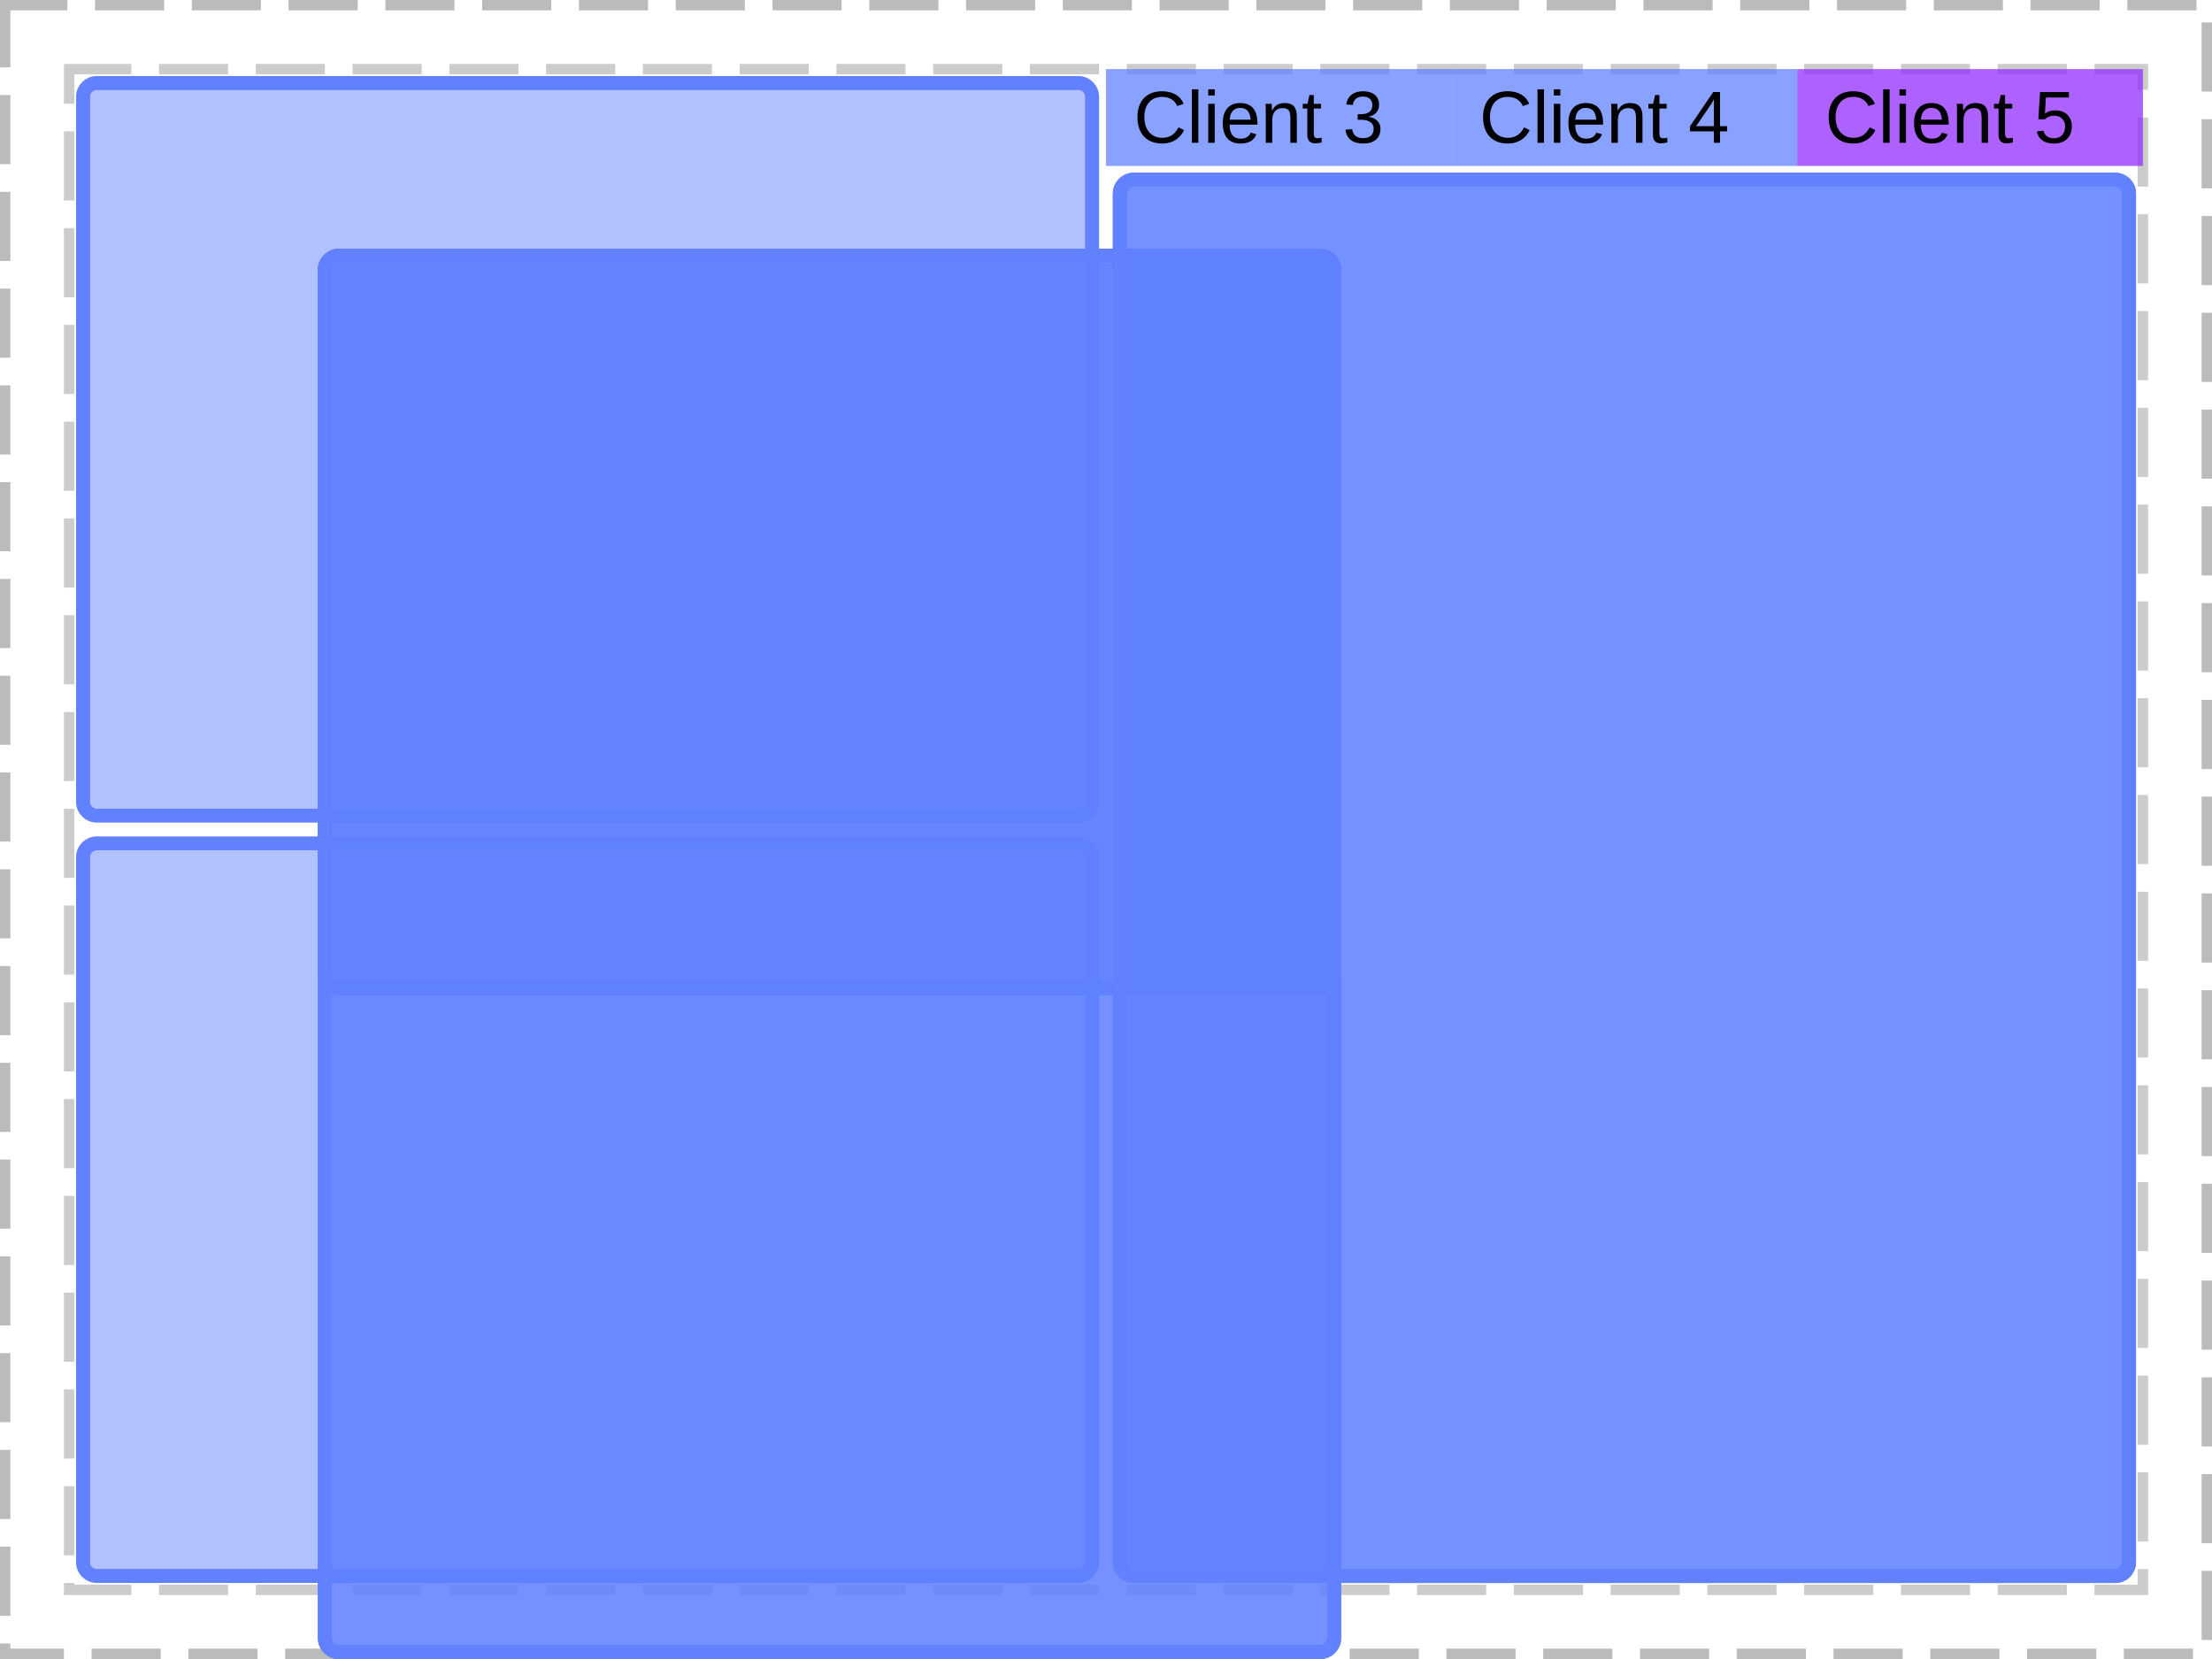
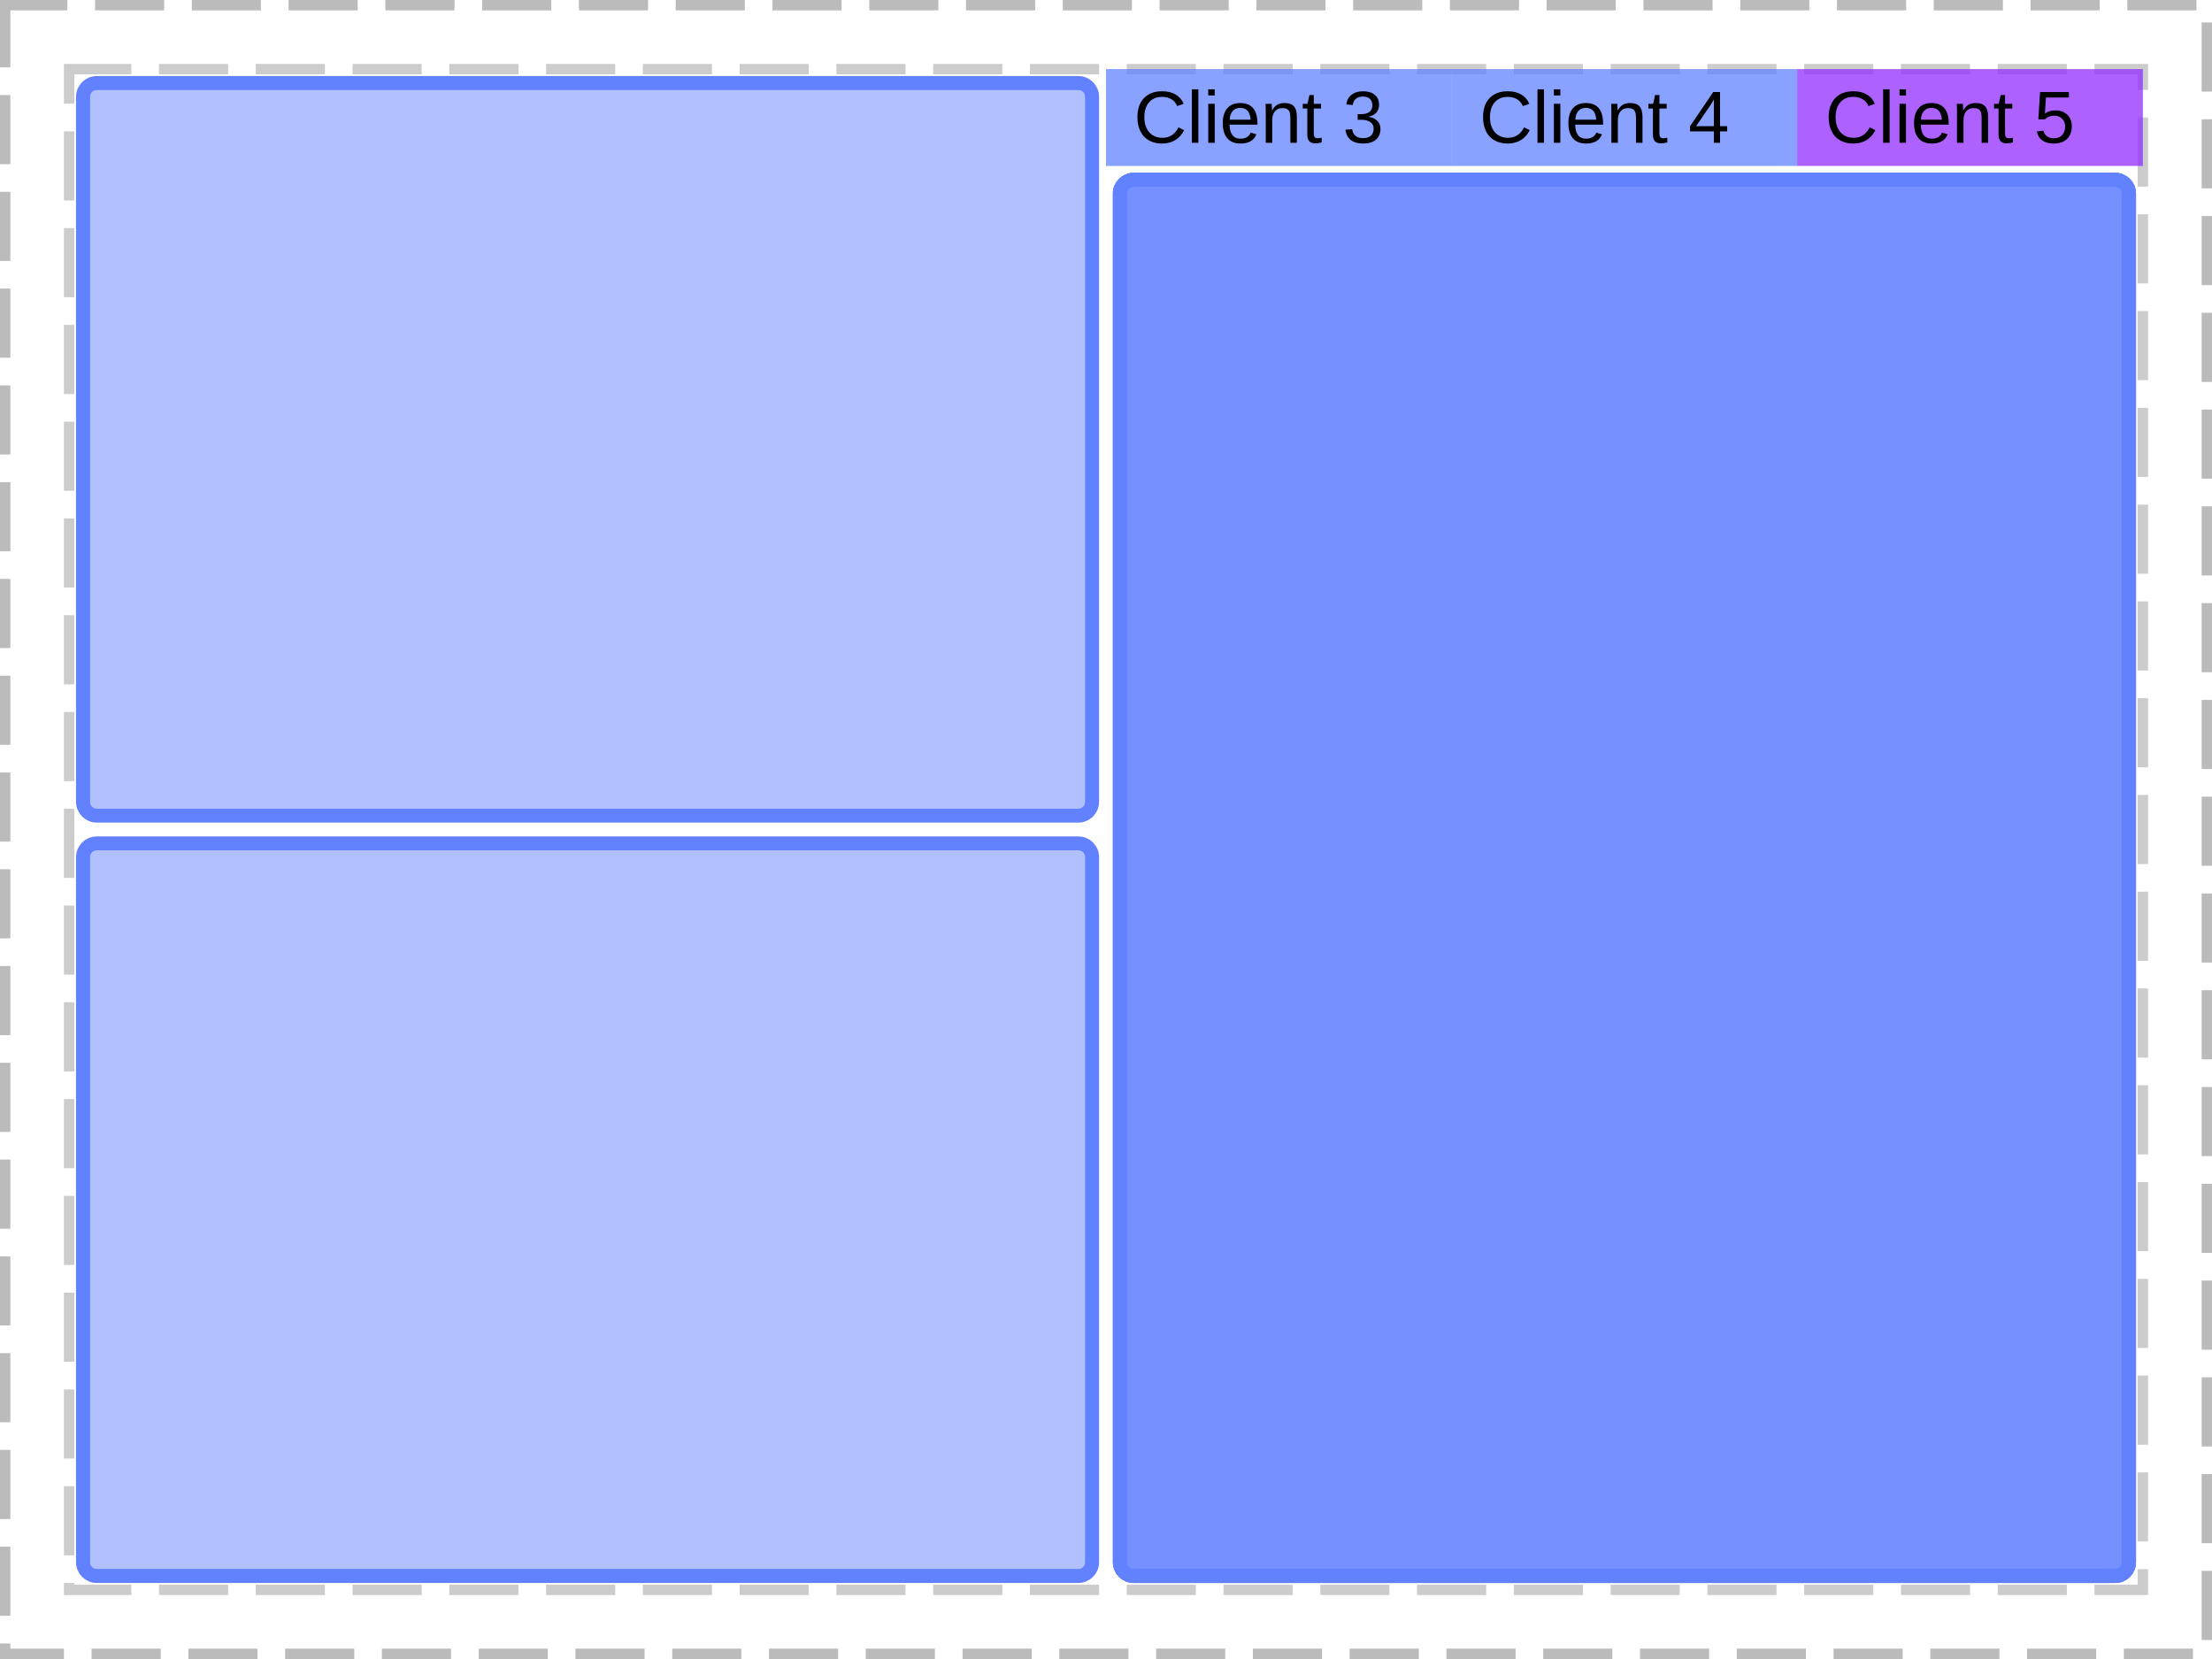
<svg xmlns="http://www.w3.org/2000/svg" xmlns:xlink="http://www.w3.org/1999/xlink" width="320pt" height="240pt" viewBox="0 0 320 240" version="1.1">
  <defs>
    <g>
      <symbol overflow="visible" id="glyph0-0">
        <path style="stroke:none;" d="M 1.062 -7.344 L 6.938 -7.344 L 6.938 0 L 1.062 0 Z M 1.469 -6.953 L 1.469 -0.391 L 6.531 -0.391 L 6.531 -6.953 Z M 1.469 -6.953 " />
      </symbol>
      <symbol overflow="visible" id="glyph0-1">
        <path style="stroke:none;" d="M 4.125 -6.641 C 3.312 -6.641 2.676 -6.375 2.219 -5.844 C 1.77 -5.32 1.547 -4.609 1.547 -3.703 C 1.547 -2.805 1.781 -2.082 2.25 -1.531 C 2.727 -0.988 3.367 -0.719 4.172 -0.719 C 5.203 -0.719 5.973 -1.223 6.484 -2.234 L 7.297 -1.828 C 6.992 -1.203 6.566 -0.723 6.016 -0.391 C 5.473 -0.055 4.844 0.109 4.125 0.109 C 3.383 0.109 2.742 -0.039 2.203 -0.344 C 1.66 -0.656 1.25 -1.098 0.969 -1.672 C 0.688 -2.242 0.547 -2.922 0.547 -3.703 C 0.547 -4.879 0.859 -5.797 1.484 -6.453 C 2.117 -7.117 2.992 -7.453 4.109 -7.453 C 4.891 -7.453 5.539 -7.297 6.062 -6.984 C 6.594 -6.68 6.984 -6.234 7.234 -5.641 L 6.297 -5.312 C 6.117 -5.75 5.844 -6.078 5.469 -6.297 C 5.094 -6.523 4.645 -6.641 4.125 -6.641 Z M 4.125 -6.641 " />
      </symbol>
      <symbol overflow="visible" id="glyph0-2">
        <path style="stroke:none;" d="M 0.719 0 L 0.719 -7.734 L 1.656 -7.734 L 1.656 0 Z M 0.719 0 " />
      </symbol>
      <symbol overflow="visible" id="glyph0-3">
        <path style="stroke:none;" d="M 0.719 -6.844 L 0.719 -7.734 L 1.656 -7.734 L 1.656 -6.844 Z M 0.719 0 L 0.719 -5.641 L 1.656 -5.641 L 1.656 0 Z M 0.719 0 " />
      </symbol>
      <symbol overflow="visible" id="glyph0-4">
        <path style="stroke:none;" d="M 1.438 -2.625 C 1.438 -1.977 1.566 -1.477 1.828 -1.125 C 2.098 -0.77 2.492 -0.594 3.016 -0.594 C 3.422 -0.594 3.742 -0.676 3.984 -0.844 C 4.234 -1.008 4.398 -1.219 4.484 -1.469 L 5.312 -1.234 C 4.969 -0.336 4.203 0.109 3.016 0.109 C 2.18 0.109 1.547 -0.141 1.109 -0.641 C 0.672 -1.141 0.453 -1.879 0.453 -2.859 C 0.453 -3.785 0.672 -4.5 1.109 -5 C 1.547 -5.5 2.164 -5.75 2.969 -5.75 C 4.633 -5.75 5.469 -4.75 5.469 -2.75 L 5.469 -2.625 Z M 4.484 -3.344 C 4.43 -3.938 4.281 -4.367 4.031 -4.641 C 3.781 -4.91 3.422 -5.047 2.953 -5.047 C 2.504 -5.047 2.145 -4.895 1.875 -4.594 C 1.613 -4.289 1.473 -3.875 1.453 -3.344 Z M 4.484 -3.344 " />
      </symbol>
      <symbol overflow="visible" id="glyph0-5">
        <path style="stroke:none;" d="M 4.297 0 L 4.297 -3.578 C 4.297 -3.941 4.258 -4.227 4.188 -4.438 C 4.113 -4.645 3.992 -4.789 3.828 -4.875 C 3.672 -4.969 3.441 -5.016 3.141 -5.016 C 2.68 -5.016 2.32 -4.859 2.062 -4.547 C 1.801 -4.242 1.672 -3.816 1.672 -3.266 L 1.672 0 L 0.734 0 L 0.734 -4.438 C 0.734 -5.094 0.723 -5.492 0.703 -5.641 L 1.594 -5.641 C 1.594 -5.617 1.594 -5.57 1.594 -5.5 C 1.602 -5.426 1.609 -5.336 1.609 -5.234 C 1.617 -5.129 1.629 -4.941 1.641 -4.672 L 1.656 -4.672 C 1.863 -5.055 2.109 -5.332 2.391 -5.5 C 2.68 -5.664 3.035 -5.75 3.453 -5.75 C 4.066 -5.75 4.516 -5.594 4.797 -5.281 C 5.086 -4.969 5.234 -4.457 5.234 -3.75 L 5.234 0 Z M 4.297 0 " />
      </symbol>
      <symbol overflow="visible" id="glyph0-6">
        <path style="stroke:none;" d="M 2.891 -0.047 C 2.578 0.035 2.258 0.078 1.938 0.078 C 1.188 0.078 0.812 -0.344 0.812 -1.188 L 0.812 -4.953 L 0.156 -4.953 L 0.156 -5.641 L 0.844 -5.641 L 1.125 -6.906 L 1.75 -6.906 L 1.75 -5.641 L 2.797 -5.641 L 2.797 -4.953 L 1.75 -4.953 L 1.75 -1.391 C 1.75 -1.117 1.789 -0.926 1.875 -0.812 C 1.969 -0.707 2.125 -0.656 2.344 -0.656 C 2.469 -0.656 2.648 -0.68 2.891 -0.734 Z M 2.891 -0.047 " />
      </symbol>
      <symbol overflow="visible" id="glyph0-7">
        <path style="stroke:none;" d="" />
      </symbol>
      <symbol overflow="visible" id="glyph0-8">
        <path style="stroke:none;" d="M 5.469 -2.031 C 5.469 -1.352 5.25 -0.828 4.812 -0.453 C 4.383 -0.078 3.77 0.109 2.969 0.109 C 2.227 0.109 1.633 -0.055 1.188 -0.391 C 0.75 -0.734 0.488 -1.234 0.406 -1.891 L 1.375 -1.969 C 1.5 -1.102 2.031 -0.672 2.969 -0.672 C 3.445 -0.672 3.816 -0.785 4.078 -1.016 C 4.348 -1.254 4.484 -1.602 4.484 -2.062 C 4.484 -2.457 4.328 -2.766 4.016 -2.984 C 3.711 -3.211 3.273 -3.328 2.703 -3.328 L 2.172 -3.328 L 2.172 -4.141 L 2.672 -4.141 C 3.191 -4.141 3.594 -4.25 3.875 -4.469 C 4.156 -4.695 4.297 -5.008 4.297 -5.406 C 4.297 -5.801 4.18 -6.113 3.953 -6.344 C 3.723 -6.57 3.379 -6.688 2.922 -6.688 C 2.504 -6.688 2.164 -6.578 1.906 -6.359 C 1.656 -6.148 1.508 -5.852 1.469 -5.469 L 0.531 -5.547 C 0.602 -6.141 0.852 -6.602 1.281 -6.938 C 1.707 -7.281 2.258 -7.453 2.938 -7.453 C 3.664 -7.453 4.234 -7.281 4.641 -6.938 C 5.055 -6.594 5.266 -6.117 5.266 -5.516 C 5.266 -5.035 5.129 -4.648 4.859 -4.359 C 4.598 -4.066 4.219 -3.867 3.719 -3.766 L 3.719 -3.75 C 4.27 -3.688 4.695 -3.5 5 -3.188 C 5.312 -2.883 5.469 -2.5 5.469 -2.031 Z M 5.469 -2.031 " />
      </symbol>
      <symbol overflow="visible" id="glyph0-9">
        <path style="stroke:none;" d="M 4.594 -1.656 L 4.594 0 L 3.703 0 L 3.703 -1.656 L 0.25 -1.656 L 0.25 -2.391 L 3.609 -7.344 L 4.594 -7.344 L 4.594 -2.406 L 5.625 -2.406 L 5.625 -1.656 Z M 3.703 -6.281 C 3.691 -6.258 3.641 -6.164 3.547 -6 C 3.461 -5.844 3.398 -5.734 3.359 -5.672 L 1.469 -2.891 L 1.188 -2.5 L 1.109 -2.406 L 3.703 -2.406 Z M 3.703 -6.281 " />
      </symbol>
      <symbol overflow="visible" id="glyph0-10">
        <path style="stroke:none;" d="M 5.484 -2.391 C 5.484 -1.617 5.254 -1.008 4.797 -0.562 C 4.336 -0.113 3.695 0.109 2.875 0.109 C 2.195 0.109 1.645 -0.039 1.219 -0.344 C 0.801 -0.645 0.535 -1.078 0.422 -1.641 L 1.375 -1.75 C 1.57 -1.02 2.082 -0.656 2.906 -0.656 C 3.406 -0.656 3.797 -0.805 4.078 -1.109 C 4.367 -1.422 4.516 -1.844 4.516 -2.375 C 4.516 -2.832 4.367 -3.203 4.078 -3.484 C 3.797 -3.773 3.41 -3.922 2.922 -3.922 C 2.672 -3.922 2.438 -3.879 2.219 -3.797 C 2 -3.711 1.781 -3.578 1.562 -3.391 L 0.641 -3.391 L 0.891 -7.344 L 5.062 -7.344 L 5.062 -6.547 L 1.734 -6.547 L 1.594 -4.219 C 2 -4.531 2.504 -4.688 3.109 -4.688 C 3.836 -4.688 4.414 -4.473 4.844 -4.047 C 5.27 -3.617 5.484 -3.066 5.484 -2.391 Z M 5.484 -2.391 " />
      </symbol>
    </g>
    <clipPath id="clip1">
-       <path d="M 45 35 L 195 35 L 195 145 L 45 145 Z M 45 35 " />
+       <path d="M 10 10 L 160 10 L 160 120 L 10 120 Z M 10 10 " />
    </clipPath>
    <clipPath id="clip2">
-       <path d="M 47 37 L 193 37 L 193 143 L 47 143 Z M 47 37 " />
+       <path d="M 12 12 L 158 12 L 158 118 L 12 118 Z M 12 12 " />
    </clipPath>
    <clipPath id="clip3">
-       <path d="M 47 39 C 47 37.895 47.895 37 49 37 L 191 37 C 192.105 37 193 37.895 193 39 L 193 141 C 193 142.105 192.105 143 191 143 L 49 143 C 47.895 143 47 142.105 47 141 Z M 47 39 " />
+       <path d="M 12 14 C 12 12.895 12.895 12 14 12 L 156 12 C 157.105 12 158 12.895 158 14 L 158 116 C 158 117.105 157.105 118 156 118 L 14 118 C 12.895 118 12 117.105 12 116 Z M 12 14 " />
    </clipPath>
    <clipPath id="clip4">
-       <path d="M 10 10 L 160 10 L 160 120 L 10 120 Z M 10 10 " />
+       <path d="M 10 120 L 160 120 L 160 230 L 10 230 Z M 10 120 " />
    </clipPath>
    <clipPath id="clip5">
-       <path d="M 12 12 L 158 12 L 158 118 L 12 118 Z M 12 12 " />
+       <path d="M 12 122 L 158 122 L 158 228 L 12 228 Z M 12 122 " />
    </clipPath>
    <clipPath id="clip6">
-       <path d="M 12 14 C 12 12.895 12.895 12 14 12 L 156 12 C 157.105 12 158 12.895 158 14 L 158 116 C 158 117.105 157.105 118 156 118 L 14 118 C 12.895 118 12 117.105 12 116 Z M 12 14 " />
+       <path d="M 12 124 C 12 122.895 12.895 122 14 122 L 156 122 C 157.105 122 158 122.895 158 124 L 158 226 C 158 227.105 157.105 228 156 228 L 14 228 C 12.895 228 12 227.105 12 226 Z M 12 124 " />
    </clipPath>
    <clipPath id="clip7">
-       <path d="M 45 35 L 195 35 L 195 145 L 45 145 Z M 45 35 " />
+       <path d="M 160 24 L 310 24 L 310 230 L 160 230 Z M 160 24 " />
    </clipPath>
    <clipPath id="clip8">
-       <path d="M 47 37 L 193 37 L 193 143 L 47 143 Z M 47 37 " />
+       <path d="M 162 26 L 308 26 L 308 228 L 162 228 Z M 162 26 " />
    </clipPath>
    <clipPath id="clip9">
-       <path d="M 47 39 C 47 37.895 47.895 37 49 37 L 191 37 C 192.105 37 193 37.895 193 39 L 193 141 C 193 142.105 192.105 143 191 143 L 49 143 C 47.895 143 47 142.105 47 141 Z M 47 39 " />
+       <path d="M 162 28 C 162 26.895 162.895 26 164 26 L 306 26 C 307.105 26 308 26.895 308 28 L 308 226 C 308 227.105 307.105 228 306 228 L 164 228 C 162.895 228 162 227.105 162 226 Z M 162 28 " />
    </clipPath>
    <clipPath id="clip10">
-       <path d="M 10 120 L 160 120 L 160 230 L 10 230 Z M 10 120 " />
+       <path d="M 160 24 L 310 24 L 310 230 L 160 230 Z M 160 24 " />
    </clipPath>
    <clipPath id="clip11">
-       <path d="M 12 122 L 158 122 L 158 228 L 12 228 Z M 12 122 " />
+       <path d="M 162 26 L 308 26 L 308 228 L 162 228 Z M 162 26 " />
    </clipPath>
    <clipPath id="clip12">
-       <path d="M 12 124 C 12 122.895 12.895 122 14 122 L 156 122 C 157.105 122 158 122.895 158 124 L 158 226 C 158 227.105 157.105 228 156 228 L 14 228 C 12.895 228 12 227.105 12 226 Z M 12 124 " />
+       <path d="M 162 28 C 162 26.895 162.895 26 164 26 L 306 26 C 307.105 26 308 26.895 308 28 L 308 226 C 308 227.105 307.105 228 306 228 L 164 228 C 162.895 228 162 227.105 162 226 Z M 162 28 " />
    </clipPath>
    <clipPath id="clip13">
-       <path d="M 45 35 L 195 35 L 195 240 L 45 240 Z M 45 35 " />
+       <path d="M 160 24 L 310 24 L 310 230 L 160 230 Z M 160 24 " />
    </clipPath>
    <clipPath id="clip14">
-       <path d="M 47 37 L 193 37 L 193 239 L 47 239 Z M 47 37 " />
+       <path d="M 162 26 L 308 26 L 308 228 L 162 228 Z M 162 26 " />
    </clipPath>
    <clipPath id="clip15">
-       <path d="M 47 39 C 47 37.895 47.895 37 49 37 L 191 37 C 192.105 37 193 37.895 193 39 L 193 237 C 193 238.105 192.105 239 191 239 L 49 239 C 47.895 239 47 238.105 47 237 Z M 47 39 " />
-     </clipPath>
-     <clipPath id="clip16">
-       <path d="M 160 24 L 310 24 L 310 230 L 160 230 Z M 160 24 " />
-     </clipPath>
-     <clipPath id="clip17">
-       <path d="M 162 26 L 308 26 L 308 228 L 162 228 Z M 162 26 " />
-     </clipPath>
-     <clipPath id="clip18">
-       <path d="M 162 28 C 162 26.895 162.895 26 164 26 L 306 26 C 307.105 26 308 26.895 308 28 L 308 226 C 308 227.105 307.105 228 306 228 L 164 228 C 162.895 228 162 227.105 162 226 Z M 162 28 " />
-     </clipPath>
-     <clipPath id="clip19">
-       <path d="M 45 35 L 195 35 L 195 240 L 45 240 Z M 45 35 " />
-     </clipPath>
-     <clipPath id="clip20">
-       <path d="M 47 37 L 193 37 L 193 239 L 47 239 Z M 47 37 " />
-     </clipPath>
-     <clipPath id="clip21">
-       <path d="M 47 39 C 47 37.895 47.895 37 49 37 L 191 37 C 192.105 37 193 37.895 193 39 L 193 237 C 193 238.105 192.105 239 191 239 L 49 239 C 47.895 239 47 238.105 47 237 Z M 47 39 " />
-     </clipPath>
-     <clipPath id="clip22">
-       <path d="M 160 24 L 310 24 L 310 230 L 160 230 Z M 160 24 " />
-     </clipPath>
-     <clipPath id="clip23">
-       <path d="M 162 26 L 308 26 L 308 228 L 162 228 Z M 162 26 " />
-     </clipPath>
-     <clipPath id="clip24">
-       <path d="M 162 28 C 162 26.895 162.895 26 164 26 L 306 26 C 307.105 26 308 26.895 308 28 L 308 226 C 308 227.105 307.105 228 306 228 L 164 228 C 162.895 228 162 227.105 162 226 Z M 162 28 " />
-     </clipPath>
-     <clipPath id="clip25">
-       <path d="M 45 35 L 195 35 L 195 240 L 45 240 Z M 45 35 " />
-     </clipPath>
-     <clipPath id="clip26">
-       <path d="M 47 37 L 193 37 L 193 239 L 47 239 Z M 47 37 " />
-     </clipPath>
-     <clipPath id="clip27">
-       <path d="M 47 39 C 47 37.895 47.895 37 49 37 L 191 37 C 192.105 37 193 37.895 193 39 L 193 237 C 193 238.105 192.105 239 191 239 L 49 239 C 47.895 239 47 238.105 47 237 Z M 47 39 " />
-     </clipPath>
-     <clipPath id="clip28">
-       <path d="M 160 24 L 310 24 L 310 230 L 160 230 Z M 160 24 " />
-     </clipPath>
-     <clipPath id="clip29">
-       <path d="M 162 26 L 308 26 L 308 228 L 162 228 Z M 162 26 " />
-     </clipPath>
-     <clipPath id="clip30">
      <path d="M 162 28 C 162 26.895 162.895 26 164 26 L 306 26 C 307.105 26 308 26.895 308 28 L 308 226 C 308 227.105 307.105 228 306 228 L 164 228 C 162.895 228 162 227.105 162 226 Z M 162 28 " />
    </clipPath>
  </defs>
  <g id="surface6">
    <path style="fill:none;stroke-width:1.5;stroke-linecap:butt;stroke-linejoin:miter;stroke:rgb(0%,0%,0%);stroke-opacity:0.267;stroke-dasharray:10,4;stroke-dashoffset:1;stroke-miterlimit:10;" d="M 0.75 0.75 L 319.25 0.75 L 319.25 239.25 L 0.75 239.25 Z M 0.75 0.75 " />
    <path style="fill:none;stroke-width:1.5;stroke-linecap:butt;stroke-linejoin:miter;stroke:rgb(0%,0%,0%);stroke-opacity:0.2;stroke-dasharray:10,4;stroke-dashoffset:1;stroke-miterlimit:10;" d="M 10 10 L 310 10 L 310 230 L 10 230 Z M 10 10 " />
    <path style=" stroke:none;fill-rule:nonzero;fill:rgb(38.039%,50.588%,100%);fill-opacity:0.49;" d="M 160 10 L 310 10 L 310 24 L 160 24 Z M 160 10 " />
    <path style=" stroke:none;fill-rule:nonzero;fill:rgb(38.039%,50.588%,100%);fill-opacity:0.49;" d="M 160 10 L 210 10 L 210 24 L 160 24 Z M 160 10 " />
    <g style="fill:rgb(0%,0%,0%);fill-opacity:1;">
      <use xlink:href="#glyph0-1" x="164" y="20.656" />
      <use xlink:href="#glyph0-2" x="171.703" y="20.656" />
      <use xlink:href="#glyph0-3" x="174.073" y="20.656" />
      <use xlink:href="#glyph0-4" x="176.443" y="20.656" />
      <use xlink:href="#glyph0-5" x="182.376" y="20.656" />
      <use xlink:href="#glyph0-6" x="188.309" y="20.656" />
      <use xlink:href="#glyph0-7" x="191.272" y="20.656" />
      <use xlink:href="#glyph0-8" x="194.236" y="20.656" />
    </g>
    <path style=" stroke:none;fill-rule:nonzero;fill:rgb(38.039%,50.588%,100%);fill-opacity:0.49;" d="M 210 10 L 260 10 L 260 24 L 210 24 Z M 210 10 " />
    <g style="fill:rgb(0%,0%,0%);fill-opacity:1;">
      <use xlink:href="#glyph0-1" x="214" y="20.656" />
      <use xlink:href="#glyph0-2" x="221.703" y="20.656" />
      <use xlink:href="#glyph0-3" x="224.073" y="20.656" />
      <use xlink:href="#glyph0-4" x="226.443" y="20.656" />
      <use xlink:href="#glyph0-5" x="232.376" y="20.656" />
      <use xlink:href="#glyph0-6" x="238.309" y="20.656" />
      <use xlink:href="#glyph0-7" x="241.272" y="20.656" />
      <use xlink:href="#glyph0-9" x="244.236" y="20.656" />
    </g>
    <path style=" stroke:none;fill-rule:nonzero;fill:rgb(66.667%,0%,100%);fill-opacity:0.49;" d="M 260 10 L 310 10 L 310 24 L 260 24 Z M 260 10 " />
    <g style="fill:rgb(0%,0%,0%);fill-opacity:1;">
      <use xlink:href="#glyph0-1" x="264" y="20.656" />
      <use xlink:href="#glyph0-2" x="271.703" y="20.656" />
      <use xlink:href="#glyph0-3" x="274.073" y="20.656" />
      <use xlink:href="#glyph0-4" x="276.443" y="20.656" />
      <use xlink:href="#glyph0-5" x="282.376" y="20.656" />
      <use xlink:href="#glyph0-6" x="288.309" y="20.656" />
      <use xlink:href="#glyph0-7" x="291.272" y="20.656" />
      <use xlink:href="#glyph0-10" x="294.236" y="20.656" />
    </g>
    <g clip-path="url(#clip1)" clip-rule="nonzero">
-       <path style="fill:none;stroke-width:2;stroke-linecap:butt;stroke-linejoin:miter;stroke:rgb(38.039%,50.588%,100%);stroke-opacity:1;stroke-miterlimit:10;" d="M 0 2 C 0 0.895 0.895 0 2 0 L 144 0 C 145.105 0 146 0.895 146 2 L 146 104 C 146 105.105 145.105 106 144 106 L 2 106 C 0.895 106 0 105.105 0 104 Z M 0 2 " transform="matrix(1,0,0,1,47,37)" />
+       <path style="fill:none;stroke-width:2;stroke-linecap:butt;stroke-linejoin:miter;stroke:rgb(38.039%,50.588%,100%);stroke-opacity:1;stroke-miterlimit:10;" d="M 0 2 C 0 0.895 0.895 0 2 0 L 144 0 C 145.105 0 146 0.895 146 2 L 146 104 C 146 105.105 145.105 106 144 106 L 2 106 C 0.895 106 0 105.105 0 104 Z M 0 2 " transform="matrix(1,0,0,1,12,12)" />
    </g>
-     <path style=" stroke:none;fill-rule:nonzero;fill:rgb(38.039%,50.588%,100%);fill-opacity:0.49;" d="M 47 39 C 47 37.895 47.895 37 49 37 L 191 37 C 192.105 37 193 37.895 193 39 L 193 141 C 193 142.105 192.105 143 191 143 L 49 143 C 47.895 143 47 142.105 47 141 Z M 47 39 " />
+     <path style=" stroke:none;fill-rule:nonzero;fill:rgb(38.039%,50.588%,100%);fill-opacity:0.49;" d="M 12 14 C 12 12.895 12.895 12 14 12 L 156 12 C 157.105 12 158 12.895 158 14 L 158 116 C 158 117.105 157.105 118 156 118 L 14 118 C 12.895 118 12 117.105 12 116 Z M 12 14 " />
    <g clip-path="url(#clip2)" clip-rule="nonzero">
      <g clip-path="url(#clip3)" clip-rule="nonzero">
-         <path style="fill:none;stroke-width:2;stroke-linecap:butt;stroke-linejoin:miter;stroke:rgb(38.039%,50.588%,100%);stroke-opacity:1;stroke-miterlimit:10;" d="M 0 2 C 0 0.895 0.895 0 2 0 L 144 0 C 145.105 0 146 0.895 146 2 L 146 104 C 146 105.105 145.105 106 144 106 L 2 106 C 0.895 106 0 105.105 0 104 Z M 0 2 " transform="matrix(1,0,0,1,47,37)" />
+         <path style="fill:none;stroke-width:2;stroke-linecap:butt;stroke-linejoin:miter;stroke:rgb(38.039%,50.588%,100%);stroke-opacity:1;stroke-miterlimit:10;" d="M 0 2 C 0 0.895 0.895 0 2 0 L 144 0 C 145.105 0 146 0.895 146 2 L 146 104 C 146 105.105 145.105 106 144 106 L 2 106 C 0.895 106 0 105.105 0 104 Z M 0 2 " transform="matrix(1,0,0,1,12,12)" />
      </g>
    </g>
    <g clip-path="url(#clip4)" clip-rule="nonzero">
-       <path style="fill:none;stroke-width:2;stroke-linecap:butt;stroke-linejoin:miter;stroke:rgb(38.039%,50.588%,100%);stroke-opacity:1;stroke-miterlimit:10;" d="M 0 2 C 0 0.895 0.895 0 2 0 L 144 0 C 145.105 0 146 0.895 146 2 L 146 104 C 146 105.105 145.105 106 144 106 L 2 106 C 0.895 106 0 105.105 0 104 Z M 0 2 " transform="matrix(1,0,0,1,12,12)" />
+       <path style="fill:none;stroke-width:2;stroke-linecap:butt;stroke-linejoin:miter;stroke:rgb(38.039%,50.588%,100%);stroke-opacity:1;stroke-miterlimit:10;" d="M 0 2 C 0 0.895 0.895 0 2 0 L 144 0 C 145.105 0 146 0.895 146 2 L 146 104 C 146 105.105 145.105 106 144 106 L 2 106 C 0.895 106 0 105.105 0 104 Z M 0 2 " transform="matrix(1,0,0,1,12,122)" />
    </g>
-     <path style=" stroke:none;fill-rule:nonzero;fill:rgb(38.039%,50.588%,100%);fill-opacity:0.49;" d="M 12 14 C 12 12.895 12.895 12 14 12 L 156 12 C 157.105 12 158 12.895 158 14 L 158 116 C 158 117.105 157.105 118 156 118 L 14 118 C 12.895 118 12 117.105 12 116 Z M 12 14 " />
+     <path style=" stroke:none;fill-rule:nonzero;fill:rgb(38.039%,50.588%,100%);fill-opacity:0.49;" d="M 12 124 C 12 122.895 12.895 122 14 122 L 156 122 C 157.105 122 158 122.895 158 124 L 158 226 C 158 227.105 157.105 228 156 228 L 14 228 C 12.895 228 12 227.105 12 226 Z M 12 124 " />
    <g clip-path="url(#clip5)" clip-rule="nonzero">
      <g clip-path="url(#clip6)" clip-rule="nonzero">
-         <path style="fill:none;stroke-width:2;stroke-linecap:butt;stroke-linejoin:miter;stroke:rgb(38.039%,50.588%,100%);stroke-opacity:1;stroke-miterlimit:10;" d="M 0 2 C 0 0.895 0.895 0 2 0 L 144 0 C 145.105 0 146 0.895 146 2 L 146 104 C 146 105.105 145.105 106 144 106 L 2 106 C 0.895 106 0 105.105 0 104 Z M 0 2 " transform="matrix(1,0,0,1,12,12)" />
+         <path style="fill:none;stroke-width:2;stroke-linecap:butt;stroke-linejoin:miter;stroke:rgb(38.039%,50.588%,100%);stroke-opacity:1;stroke-miterlimit:10;" d="M 0 2 C 0 0.895 0.895 0 2 0 L 144 0 C 145.105 0 146 0.895 146 2 L 146 104 C 146 105.105 145.105 106 144 106 L 2 106 C 0.895 106 0 105.105 0 104 Z M 0 2 " transform="matrix(1,0,0,1,12,122)" />
      </g>
    </g>
    <g clip-path="url(#clip7)" clip-rule="nonzero">
-       <path style="fill:none;stroke-width:2;stroke-linecap:butt;stroke-linejoin:miter;stroke:rgb(38.039%,50.588%,100%);stroke-opacity:1;stroke-miterlimit:10;" d="M 0 2 C 0 0.895 0.895 0 2 0 L 144 0 C 145.105 0 146 0.895 146 2 L 146 104 C 146 105.105 145.105 106 144 106 L 2 106 C 0.895 106 0 105.105 0 104 Z M 0 2 " transform="matrix(1,0,0,1,47,37)" />
+       <path style="fill:none;stroke-width:2;stroke-linecap:butt;stroke-linejoin:miter;stroke:rgb(38.039%,50.588%,100%);stroke-opacity:1;stroke-miterlimit:10;" d="M 0 2 C 0 0.895 0.895 0 2 0 L 144 0 C 145.105 0 146 0.895 146 2 L 146 200 C 146 201.105 145.105 202 144 202 L 2 202 C 0.895 202 0 201.105 0 200 Z M 0 2 " transform="matrix(1,0,0,1,162,26)" />
    </g>
-     <path style=" stroke:none;fill-rule:nonzero;fill:rgb(38.039%,50.588%,100%);fill-opacity:0.49;" d="M 47 39 C 47 37.895 47.895 37 49 37 L 191 37 C 192.105 37 193 37.895 193 39 L 193 141 C 193 142.105 192.105 143 191 143 L 49 143 C 47.895 143 47 142.105 47 141 Z M 47 39 " />
+     <path style=" stroke:none;fill-rule:nonzero;fill:rgb(38.039%,50.588%,100%);fill-opacity:0.49;" d="M 162 28 C 162 26.895 162.895 26 164 26 L 306 26 C 307.105 26 308 26.895 308 28 L 308 226 C 308 227.105 307.105 228 306 228 L 164 228 C 162.895 228 162 227.105 162 226 Z M 162 28 " />
    <g clip-path="url(#clip8)" clip-rule="nonzero">
      <g clip-path="url(#clip9)" clip-rule="nonzero">
-         <path style="fill:none;stroke-width:2;stroke-linecap:butt;stroke-linejoin:miter;stroke:rgb(38.039%,50.588%,100%);stroke-opacity:1;stroke-miterlimit:10;" d="M 0 2 C 0 0.895 0.895 0 2 0 L 144 0 C 145.105 0 146 0.895 146 2 L 146 104 C 146 105.105 145.105 106 144 106 L 2 106 C 0.895 106 0 105.105 0 104 Z M 0 2 " transform="matrix(1,0,0,1,47,37)" />
+         <path style="fill:none;stroke-width:2;stroke-linecap:butt;stroke-linejoin:miter;stroke:rgb(38.039%,50.588%,100%);stroke-opacity:1;stroke-miterlimit:10;" d="M 0 2 C 0 0.895 0.895 0 2 0 L 144 0 C 145.105 0 146 0.895 146 2 L 146 200 C 146 201.105 145.105 202 144 202 L 2 202 C 0.895 202 0 201.105 0 200 Z M 0 2 " transform="matrix(1,0,0,1,162,26)" />
      </g>
    </g>
    <g clip-path="url(#clip10)" clip-rule="nonzero">
-       <path style="fill:none;stroke-width:2;stroke-linecap:butt;stroke-linejoin:miter;stroke:rgb(38.039%,50.588%,100%);stroke-opacity:1;stroke-miterlimit:10;" d="M 0 2 C 0 0.895 0.895 0 2 0 L 144 0 C 145.105 0 146 0.895 146 2 L 146 104 C 146 105.105 145.105 106 144 106 L 2 106 C 0.895 106 0 105.105 0 104 Z M 0 2 " transform="matrix(1,0,0,1,12,122)" />
+       <path style="fill:none;stroke-width:2;stroke-linecap:butt;stroke-linejoin:miter;stroke:rgb(38.039%,50.588%,100%);stroke-opacity:1;stroke-miterlimit:10;" d="M 0 2 C 0 0.895 0.895 0 2 0 L 144 0 C 145.105 0 146 0.895 146 2 L 146 200 C 146 201.105 145.105 202 144 202 L 2 202 C 0.895 202 0 201.105 0 200 Z M 0 2 " transform="matrix(1,0,0,1,162,26)" />
    </g>
-     <path style=" stroke:none;fill-rule:nonzero;fill:rgb(38.039%,50.588%,100%);fill-opacity:0.49;" d="M 12 124 C 12 122.895 12.895 122 14 122 L 156 122 C 157.105 122 158 122.895 158 124 L 158 226 C 158 227.105 157.105 228 156 228 L 14 228 C 12.895 228 12 227.105 12 226 Z M 12 124 " />
+     <path style=" stroke:none;fill-rule:nonzero;fill:rgb(38.039%,50.588%,100%);fill-opacity:0.49;" d="M 162 28 C 162 26.895 162.895 26 164 26 L 306 26 C 307.105 26 308 26.895 308 28 L 308 226 C 308 227.105 307.105 228 306 228 L 164 228 C 162.895 228 162 227.105 162 226 Z M 162 28 " />
    <g clip-path="url(#clip11)" clip-rule="nonzero">
      <g clip-path="url(#clip12)" clip-rule="nonzero">
-         <path style="fill:none;stroke-width:2;stroke-linecap:butt;stroke-linejoin:miter;stroke:rgb(38.039%,50.588%,100%);stroke-opacity:1;stroke-miterlimit:10;" d="M 0 2 C 0 0.895 0.895 0 2 0 L 144 0 C 145.105 0 146 0.895 146 2 L 146 104 C 146 105.105 145.105 106 144 106 L 2 106 C 0.895 106 0 105.105 0 104 Z M 0 2 " transform="matrix(1,0,0,1,12,122)" />
+         <path style="fill:none;stroke-width:2;stroke-linecap:butt;stroke-linejoin:miter;stroke:rgb(38.039%,50.588%,100%);stroke-opacity:1;stroke-miterlimit:10;" d="M 0 2 C 0 0.895 0.895 0 2 0 L 144 0 C 145.105 0 146 0.895 146 2 L 146 200 C 146 201.105 145.105 202 144 202 L 2 202 C 0.895 202 0 201.105 0 200 Z M 0 2 " transform="matrix(1,0,0,1,162,26)" />
      </g>
    </g>
    <g clip-path="url(#clip13)" clip-rule="nonzero">
-       <path style="fill:none;stroke-width:2;stroke-linecap:butt;stroke-linejoin:miter;stroke:rgb(38.039%,50.588%,100%);stroke-opacity:1;stroke-miterlimit:10;" d="M 0 2 C 0 0.895 0.895 0 2 0 L 144 0 C 145.105 0 146 0.895 146 2 L 146 200 C 146 201.105 145.105 202 144 202 L 2 202 C 0.895 202 0 201.105 0 200 Z M 0 2 " transform="matrix(1,0,0,1,47,37)" />
-     </g>
-     <path style=" stroke:none;fill-rule:nonzero;fill:rgb(38.039%,50.588%,100%);fill-opacity:0.49;" d="M 47 39 C 47 37.895 47.895 37 49 37 L 191 37 C 192.105 37 193 37.895 193 39 L 193 237 C 193 238.105 192.105 239 191 239 L 49 239 C 47.895 239 47 238.105 47 237 Z M 47 39 " />
-     <g clip-path="url(#clip14)" clip-rule="nonzero">
-       <g clip-path="url(#clip15)" clip-rule="nonzero">
-         <path style="fill:none;stroke-width:2;stroke-linecap:butt;stroke-linejoin:miter;stroke:rgb(38.039%,50.588%,100%);stroke-opacity:1;stroke-miterlimit:10;" d="M 0 2 C 0 0.895 0.895 0 2 0 L 144 0 C 145.105 0 146 0.895 146 2 L 146 200 C 146 201.105 145.105 202 144 202 L 2 202 C 0.895 202 0 201.105 0 200 Z M 0 2 " transform="matrix(1,0,0,1,47,37)" />
-       </g>
-     </g>
-     <g clip-path="url(#clip16)" clip-rule="nonzero">
      <path style="fill:none;stroke-width:2;stroke-linecap:butt;stroke-linejoin:miter;stroke:rgb(38.039%,50.588%,100%);stroke-opacity:1;stroke-miterlimit:10;" d="M 0 2 C 0 0.895 0.895 0 2 0 L 144 0 C 145.105 0 146 0.895 146 2 L 146 200 C 146 201.105 145.105 202 144 202 L 2 202 C 0.895 202 0 201.105 0 200 Z M 0 2 " transform="matrix(1,0,0,1,162,26)" />
    </g>
    <path style=" stroke:none;fill-rule:nonzero;fill:rgb(38.039%,50.588%,100%);fill-opacity:0.49;" d="M 162 28 C 162 26.895 162.895 26 164 26 L 306 26 C 307.105 26 308 26.895 308 28 L 308 226 C 308 227.105 307.105 228 306 228 L 164 228 C 162.895 228 162 227.105 162 226 Z M 162 28 " />
-     <g clip-path="url(#clip17)" clip-rule="nonzero">
-       <g clip-path="url(#clip18)" clip-rule="nonzero">
-         <path style="fill:none;stroke-width:2;stroke-linecap:butt;stroke-linejoin:miter;stroke:rgb(38.039%,50.588%,100%);stroke-opacity:1;stroke-miterlimit:10;" d="M 0 2 C 0 0.895 0.895 0 2 0 L 144 0 C 145.105 0 146 0.895 146 2 L 146 200 C 146 201.105 145.105 202 144 202 L 2 202 C 0.895 202 0 201.105 0 200 Z M 0 2 " transform="matrix(1,0,0,1,162,26)" />
-       </g>
-     </g>
-     <g clip-path="url(#clip19)" clip-rule="nonzero">
-       <path style="fill:none;stroke-width:2;stroke-linecap:butt;stroke-linejoin:miter;stroke:rgb(38.039%,50.588%,100%);stroke-opacity:1;stroke-miterlimit:10;" d="M 0 2 C 0 0.895 0.895 0 2 0 L 144 0 C 145.105 0 146 0.895 146 2 L 146 200 C 146 201.105 145.105 202 144 202 L 2 202 C 0.895 202 0 201.105 0 200 Z M 0 2 " transform="matrix(1,0,0,1,47,37)" />
-     </g>
-     <path style=" stroke:none;fill-rule:nonzero;fill:rgb(38.039%,50.588%,100%);fill-opacity:0.49;" d="M 47 39 C 47 37.895 47.895 37 49 37 L 191 37 C 192.105 37 193 37.895 193 39 L 193 237 C 193 238.105 192.105 239 191 239 L 49 239 C 47.895 239 47 238.105 47 237 Z M 47 39 " />
-     <g clip-path="url(#clip20)" clip-rule="nonzero">
-       <g clip-path="url(#clip21)" clip-rule="nonzero">
-         <path style="fill:none;stroke-width:2;stroke-linecap:butt;stroke-linejoin:miter;stroke:rgb(38.039%,50.588%,100%);stroke-opacity:1;stroke-miterlimit:10;" d="M 0 2 C 0 0.895 0.895 0 2 0 L 144 0 C 145.105 0 146 0.895 146 2 L 146 200 C 146 201.105 145.105 202 144 202 L 2 202 C 0.895 202 0 201.105 0 200 Z M 0 2 " transform="matrix(1,0,0,1,47,37)" />
-       </g>
-     </g>
-     <g clip-path="url(#clip22)" clip-rule="nonzero">
-       <path style="fill:none;stroke-width:2;stroke-linecap:butt;stroke-linejoin:miter;stroke:rgb(38.039%,50.588%,100%);stroke-opacity:1;stroke-miterlimit:10;" d="M 0 2 C 0 0.895 0.895 0 2 0 L 144 0 C 145.105 0 146 0.895 146 2 L 146 200 C 146 201.105 145.105 202 144 202 L 2 202 C 0.895 202 0 201.105 0 200 Z M 0 2 " transform="matrix(1,0,0,1,162,26)" />
-     </g>
-     <path style=" stroke:none;fill-rule:nonzero;fill:rgb(38.039%,50.588%,100%);fill-opacity:0.49;" d="M 162 28 C 162 26.895 162.895 26 164 26 L 306 26 C 307.105 26 308 26.895 308 28 L 308 226 C 308 227.105 307.105 228 306 228 L 164 228 C 162.895 228 162 227.105 162 226 Z M 162 28 " />
-     <g clip-path="url(#clip23)" clip-rule="nonzero">
-       <g clip-path="url(#clip24)" clip-rule="nonzero">
-         <path style="fill:none;stroke-width:2;stroke-linecap:butt;stroke-linejoin:miter;stroke:rgb(38.039%,50.588%,100%);stroke-opacity:1;stroke-miterlimit:10;" d="M 0 2 C 0 0.895 0.895 0 2 0 L 144 0 C 145.105 0 146 0.895 146 2 L 146 200 C 146 201.105 145.105 202 144 202 L 2 202 C 0.895 202 0 201.105 0 200 Z M 0 2 " transform="matrix(1,0,0,1,162,26)" />
-       </g>
-     </g>
-     <g clip-path="url(#clip25)" clip-rule="nonzero">
-       <path style="fill:none;stroke-width:2;stroke-linecap:butt;stroke-linejoin:miter;stroke:rgb(38.039%,50.588%,100%);stroke-opacity:1;stroke-miterlimit:10;" d="M 0 2 C 0 0.895 0.895 0 2 0 L 144 0 C 145.105 0 146 0.895 146 2 L 146 200 C 146 201.105 145.105 202 144 202 L 2 202 C 0.895 202 0 201.105 0 200 Z M 0 2 " transform="matrix(1,0,0,1,47,37)" />
-     </g>
-     <path style=" stroke:none;fill-rule:nonzero;fill:rgb(38.039%,50.588%,100%);fill-opacity:0.49;" d="M 47 39 C 47 37.895 47.895 37 49 37 L 191 37 C 192.105 37 193 37.895 193 39 L 193 237 C 193 238.105 192.105 239 191 239 L 49 239 C 47.895 239 47 238.105 47 237 Z M 47 39 " />
-     <g clip-path="url(#clip26)" clip-rule="nonzero">
-       <g clip-path="url(#clip27)" clip-rule="nonzero">
-         <path style="fill:none;stroke-width:2;stroke-linecap:butt;stroke-linejoin:miter;stroke:rgb(38.039%,50.588%,100%);stroke-opacity:1;stroke-miterlimit:10;" d="M 0 2 C 0 0.895 0.895 0 2 0 L 144 0 C 145.105 0 146 0.895 146 2 L 146 200 C 146 201.105 145.105 202 144 202 L 2 202 C 0.895 202 0 201.105 0 200 Z M 0 2 " transform="matrix(1,0,0,1,47,37)" />
-       </g>
-     </g>
-     <g clip-path="url(#clip28)" clip-rule="nonzero">
-       <path style="fill:none;stroke-width:2;stroke-linecap:butt;stroke-linejoin:miter;stroke:rgb(38.039%,50.588%,100%);stroke-opacity:1;stroke-miterlimit:10;" d="M 0 2 C 0 0.895 0.895 0 2 0 L 144 0 C 145.105 0 146 0.895 146 2 L 146 200 C 146 201.105 145.105 202 144 202 L 2 202 C 0.895 202 0 201.105 0 200 Z M 0 2 " transform="matrix(1,0,0,1,162,26)" />
-     </g>
-     <path style=" stroke:none;fill-rule:nonzero;fill:rgb(38.039%,50.588%,100%);fill-opacity:0.49;" d="M 162 28 C 162 26.895 162.895 26 164 26 L 306 26 C 307.105 26 308 26.895 308 28 L 308 226 C 308 227.105 307.105 228 306 228 L 164 228 C 162.895 228 162 227.105 162 226 Z M 162 28 " />
-     <g clip-path="url(#clip29)" clip-rule="nonzero">
-       <g clip-path="url(#clip30)" clip-rule="nonzero">
+     <g clip-path="url(#clip14)" clip-rule="nonzero">
+       <g clip-path="url(#clip15)" clip-rule="nonzero">
        <path style="fill:none;stroke-width:2;stroke-linecap:butt;stroke-linejoin:miter;stroke:rgb(38.039%,50.588%,100%);stroke-opacity:1;stroke-miterlimit:10;" d="M 0 2 C 0 0.895 0.895 0 2 0 L 144 0 C 145.105 0 146 0.895 146 2 L 146 200 C 146 201.105 145.105 202 144 202 L 2 202 C 0.895 202 0 201.105 0 200 Z M 0 2 " transform="matrix(1,0,0,1,162,26)" />
      </g>
    </g>
  </g>
</svg>
